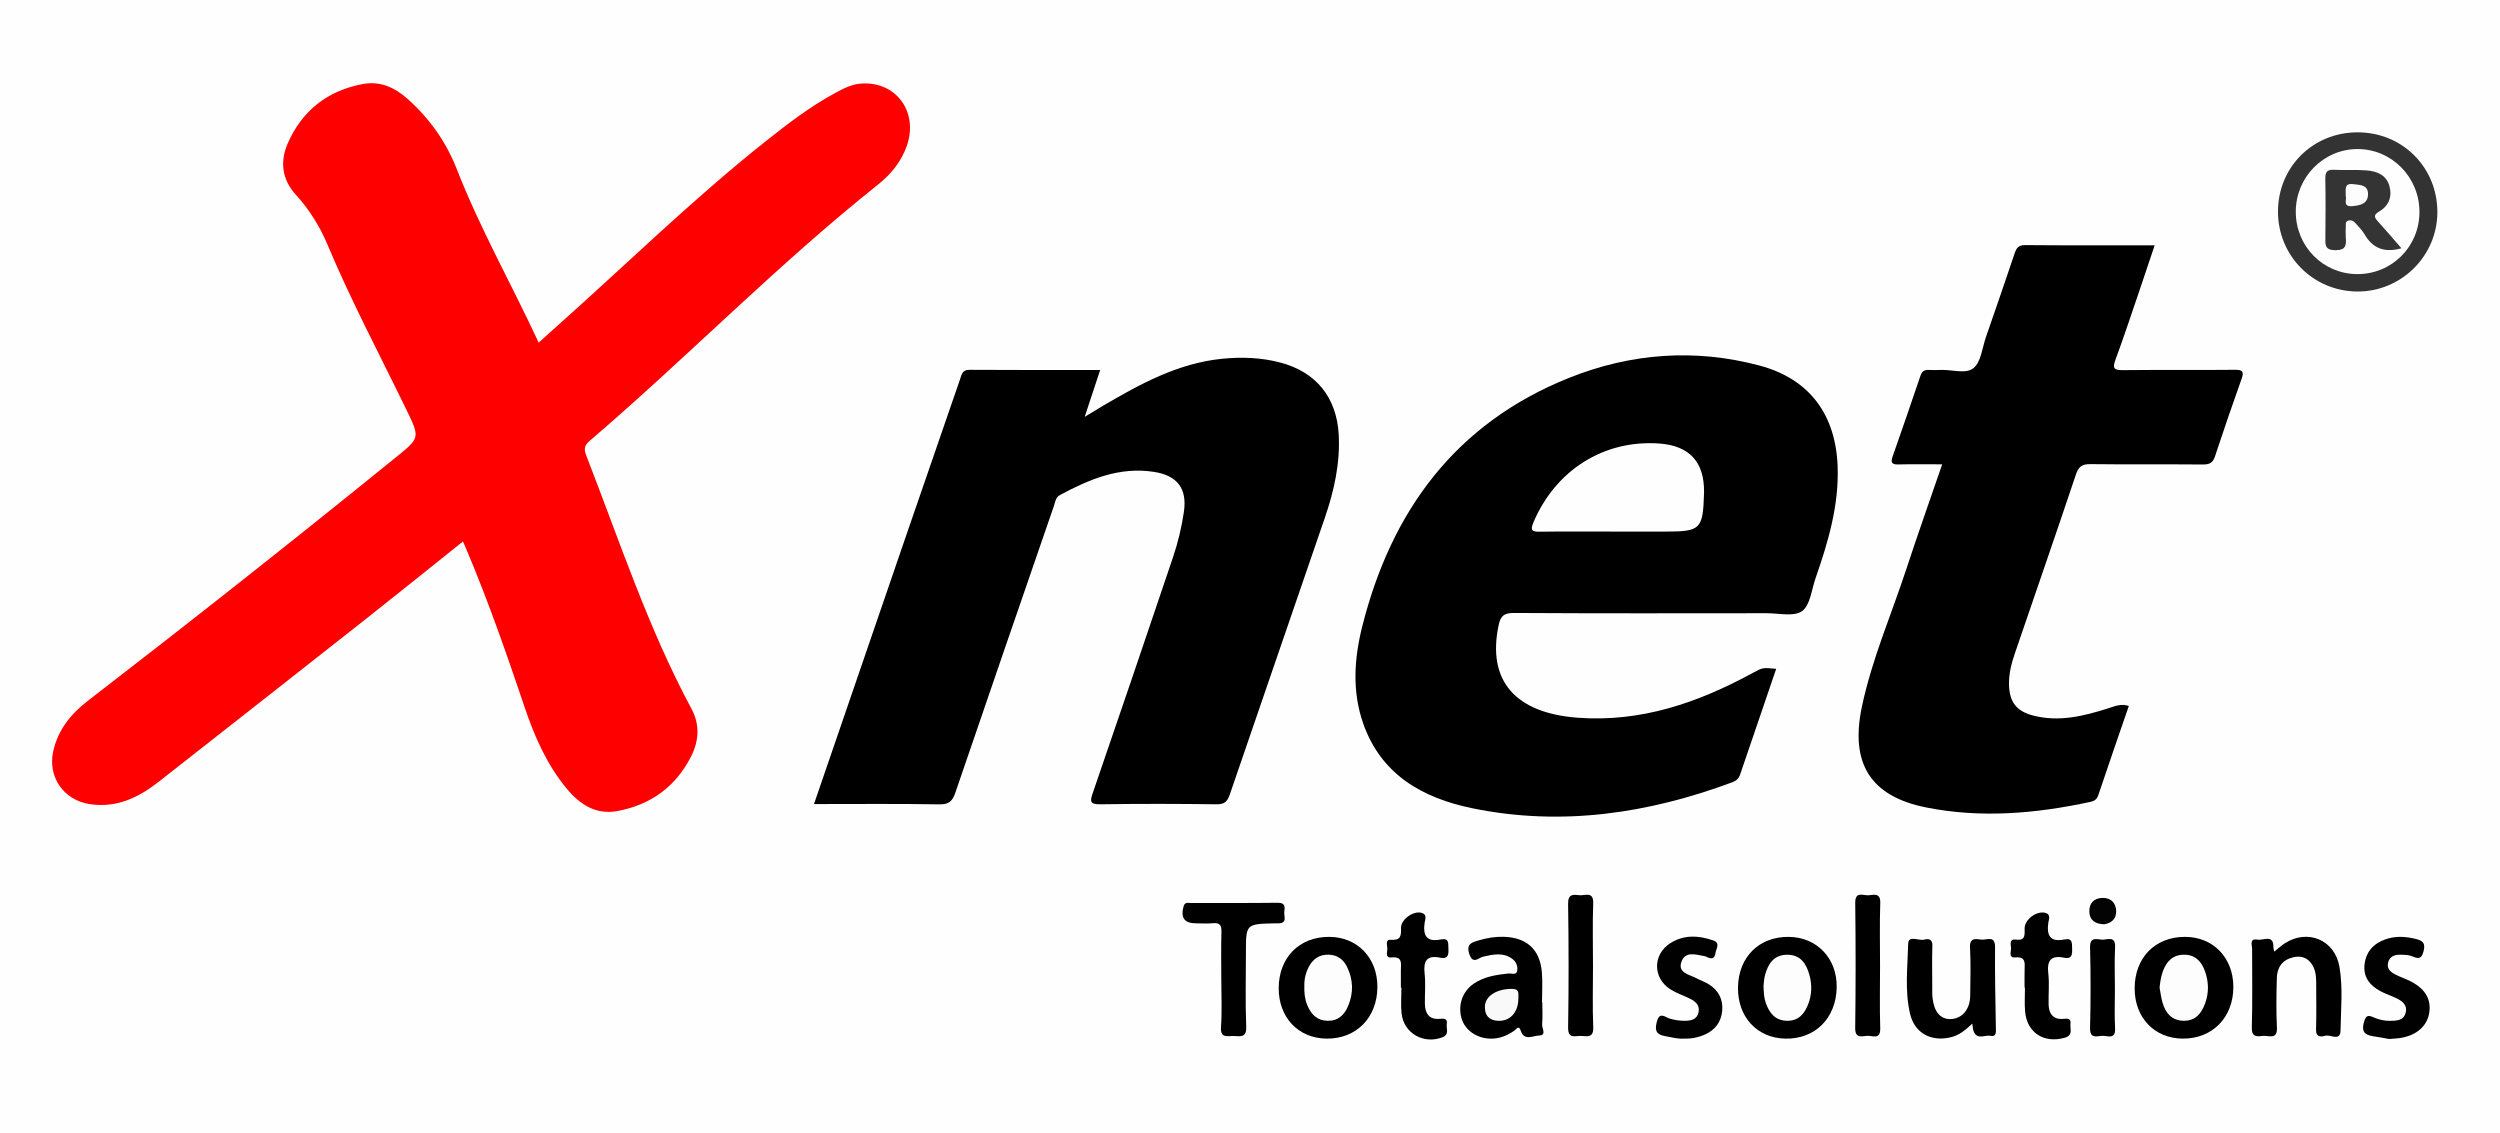
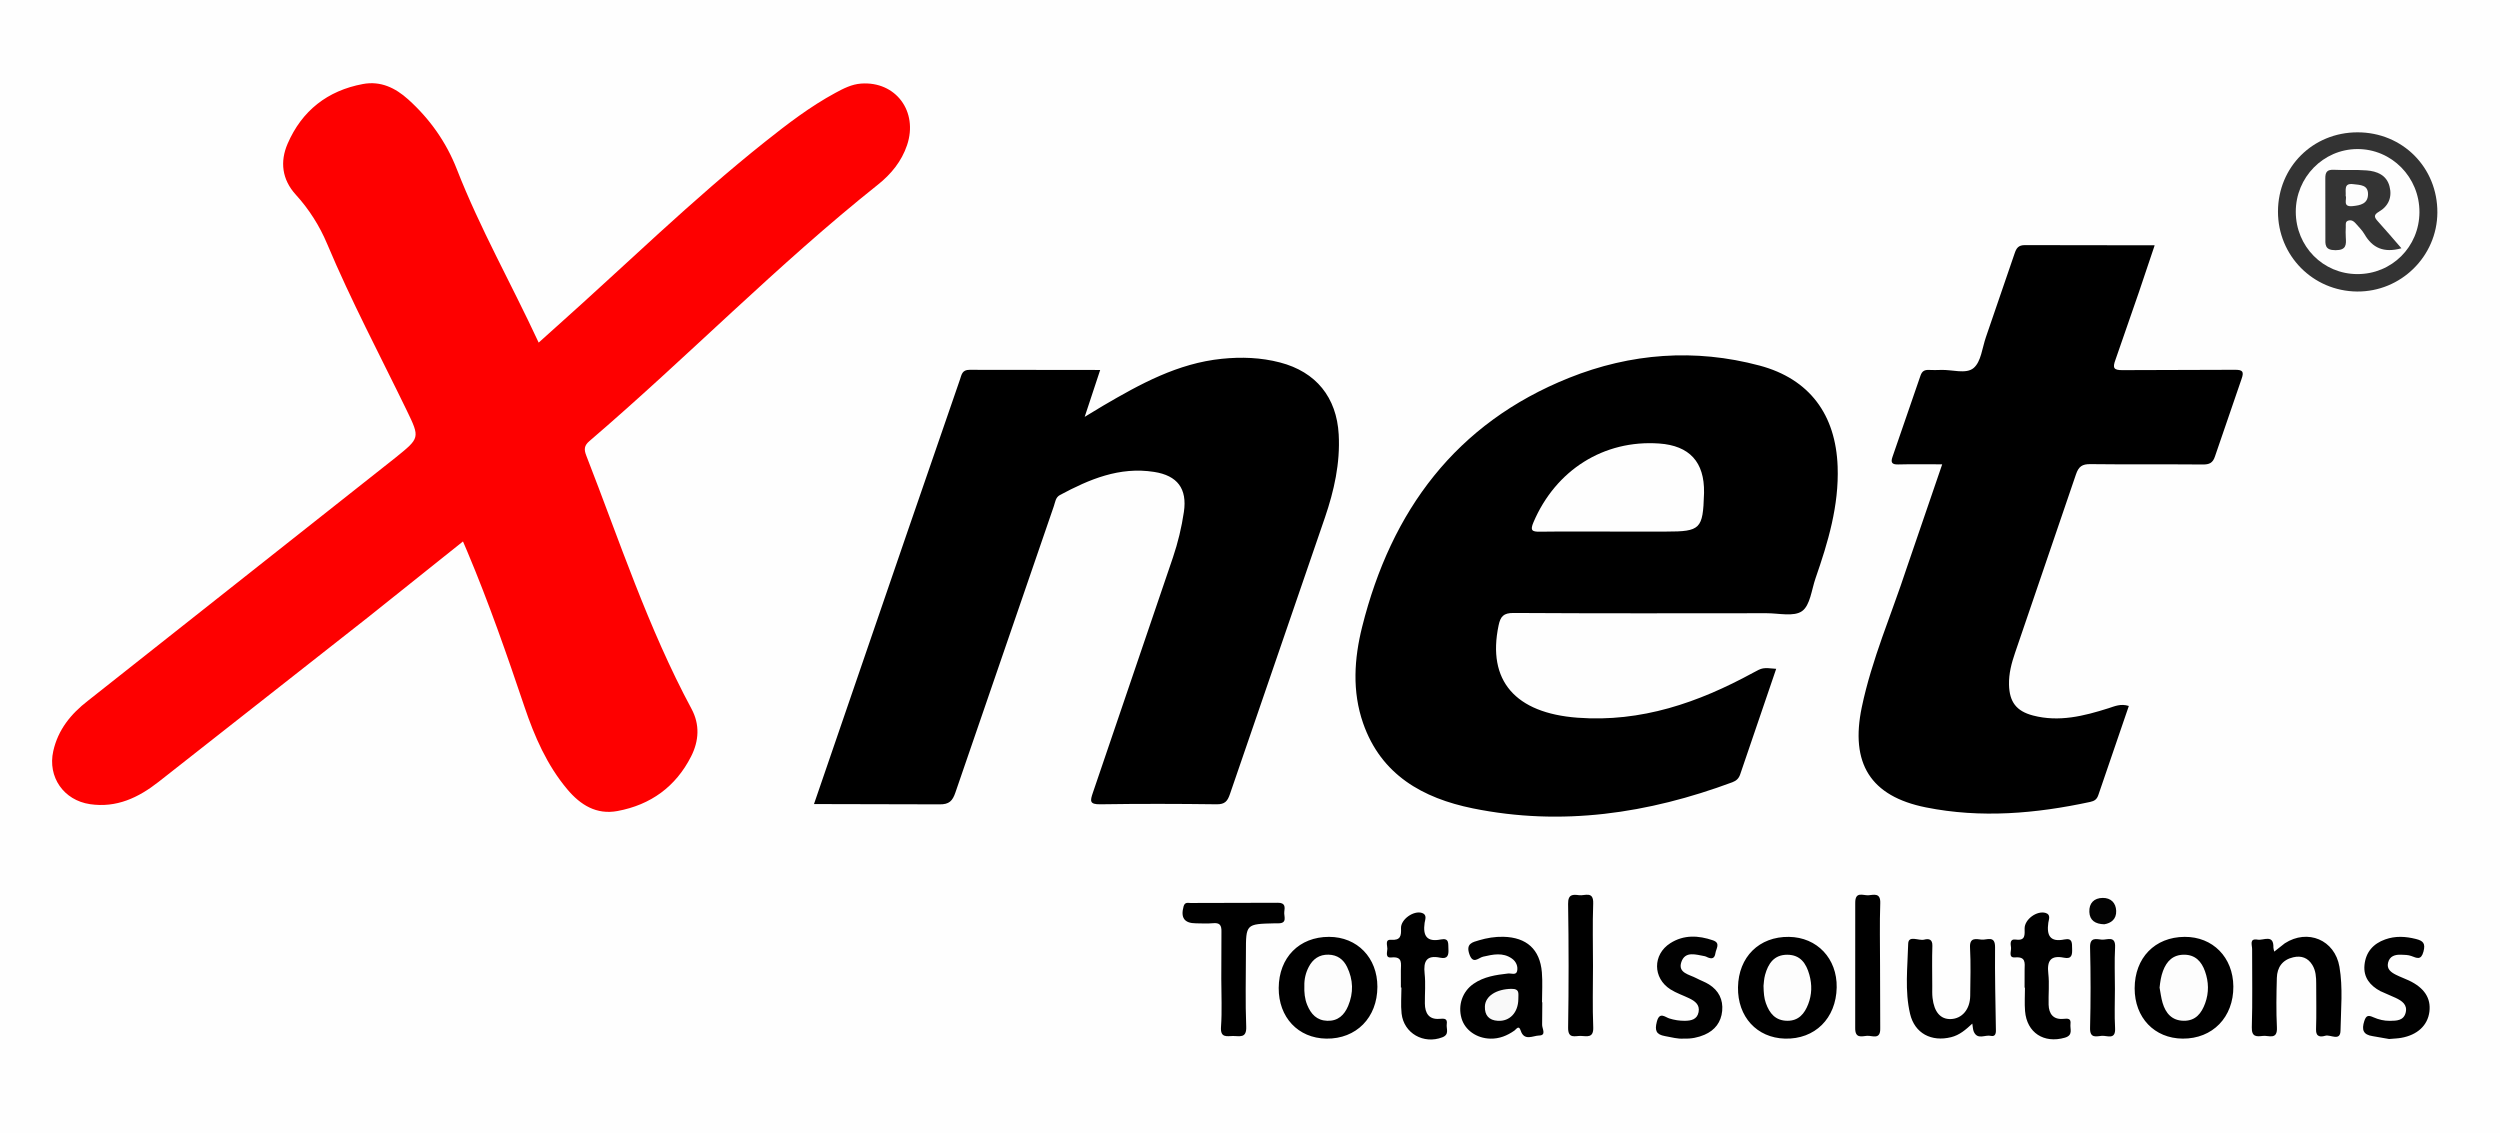
- <svg xmlns="http://www.w3.org/2000/svg" version="1.1" id="Capa_1" x="0px" y="0px" width="958px" height="434px" viewBox="0 0 958 434" enable-background="new 0 0 958 434" xml:space="preserve">
-   <g>
-     <path fill-rule="evenodd" clip-rule="evenodd" fill="#FEFEFE" d="M477,453c-169.167,0-338.333-0.015-507.5,0.094   c-3.75,0.002-4.597-0.845-4.594-4.594c0.11-153,0.11-306,0-459c-0.003-3.749,0.845-4.594,4.594-4.593   c338.333,0.1,676.667,0.1,1015,0c3.749-0.001,4.597,0.844,4.594,4.593c-0.109,153-0.109,306,0,459   c0.003,3.749-0.845,4.597-4.594,4.594C815.333,452.985,646.167,453,477,453z" />
-     <path fill-rule="evenodd" clip-rule="evenodd" fill="#FE0000" d="M177.415,207.479c-12.35,9.871-24.37,19.59-36.507,29.158   c-26.684,21.038-53.416,42.015-80.154,62.983c-7.691,6.03-16.088,10.04-26.258,8.539c-10.082-1.488-16.293-10.401-14.087-20.327   c1.826-8.22,6.797-14.305,13.305-19.321c39.713-30.609,79.054-61.69,118.001-93.27c9.125-7.399,9.274-7.396,4.178-17.906   c-10.293-21.229-21.371-42.078-30.522-63.86c-2.908-6.922-6.919-13.273-12.02-18.87c-5.306-5.822-6.117-12.663-3.133-19.548   c5.474-12.629,15.263-20.329,28.855-22.861c6.771-1.261,12.413,1.461,17.328,5.88c8.311,7.473,14.628,16.434,18.677,26.811   c8.841,22.657,20.848,43.795,31.341,66.398c2.359-2.12,4.508-4.066,6.673-5.994c26.625-23.711,52.104-48.715,80.042-70.941   c8.601-6.842,17.321-13.538,27.033-18.786c3.073-1.661,6.199-3.271,9.776-3.535c13.29-0.984,22.01,10.683,17.629,23.625   c-2.095,6.19-6.101,11.082-11.12,15.077c-38.643,30.758-73.11,66.206-110.576,98.28c-2.026,1.735-2.147,3.174-1.217,5.563   c12.727,32.653,23.665,66.044,40.335,97.062c3.261,6.068,2.839,12.312-0.167,18.236c-5.882,11.593-15.475,18.536-28.192,20.91   c-8.084,1.509-14.212-2.334-19.204-8.263c-7.849-9.32-12.621-20.314-16.457-31.692c-6.743-20.003-13.674-39.928-21.868-59.392   C178.607,210.252,178.097,209.075,177.415,207.479z" />
-     <path fill-rule="evenodd" clip-rule="evenodd" d="M680.634,256.291c-4.692,13.736-9.271,27.082-13.795,40.446   c-0.528,1.561-1.473,2.453-2.984,3.016c-32.294,12-65.382,16.956-99.482,10.01c-19.137-3.898-35.138-12.821-42.035-32.648   c-4.231-12.164-3.432-24.68-0.351-36.962c11.15-44.449,35.858-77.973,79.297-95.367c23.598-9.448,48.249-11.306,72.979-4.701   c19.195,5.127,29.213,18.847,29.921,38.713c0.533,14.96-3.66,28.934-8.473,42.801c-1.521,4.381-2.041,10.345-5.167,12.583   c-3.117,2.232-8.93,0.799-13.56,0.804c-32.326,0.029-64.653,0.1-96.978-0.096c-3.866-0.023-5.025,1.331-5.747,4.764   c-4.446,21.162,6.363,33.603,30.315,35.377c24.385,1.807,46.212-5.793,67.137-17.192   C675.43,255.812,675.426,255.804,680.634,256.291z" />
-     <path fill-rule="evenodd" clip-rule="evenodd" d="M311.92,308.116c11.974-34.888,23.708-69.111,35.468-103.325   c6.801-19.784,13.652-39.552,20.461-59.333c0.64-1.859,0.805-3.761,3.683-3.741c16.477,0.115,32.954,0.057,50.059,0.057   c-1.958,5.921-3.754,11.352-5.941,17.967c2.973-1.802,4.99-3.06,7.042-4.261c14.246-8.338,28.64-16.274,45.521-17.99   c7.532-0.765,14.966-0.5,22.304,1.412c13.794,3.594,21.689,13.372,22.475,27.6c0.607,11.01-1.771,21.54-5.278,31.813   c-12.069,35.354-24.346,70.64-36.408,105.997c-0.951,2.787-1.985,3.931-5.121,3.89c-14.828-0.191-29.662-0.224-44.489,0.002   c-4.245,0.064-4.009-1.234-2.88-4.518c10.32-29.988,20.509-60.022,30.653-90.071c1.914-5.669,3.321-11.499,4.197-17.431   c1.321-8.938-2.483-13.945-11.385-15.345c-13.291-2.091-24.83,2.812-36.108,8.856c-1.703,0.912-1.792,2.671-2.319,4.201   c-12.604,36.575-25.241,73.14-37.73,109.754c-1.107,3.244-2.372,4.64-6.118,4.577C344.188,307.964,328.366,308.116,311.92,308.116z   " />
-     <path fill-rule="evenodd" clip-rule="evenodd" d="M815.768,270.522c-3.95,11.486-7.885,22.771-11.674,34.105   c-0.571,1.706-1.503,2.318-3.115,2.666c-20.866,4.497-41.939,6.32-62.959,2.104c-21.295-4.271-29.082-16.898-24.577-38.425   c3.824-18.269,11.322-35.406,17.118-53.067c4.339-13.222,9.004-26.335,13.688-39.976c-5.967,0-11.43-0.1-16.886,0.046   c-2.426,0.065-2.893-0.793-2.16-2.897c3.603-10.351,7.233-20.692,10.711-31.085c0.611-1.825,1.598-2.304,3.282-2.233   c1.497,0.063,3.001,0.066,4.498,0.002c4.301-0.188,9.688,1.727,12.605-0.745c2.855-2.42,3.287-7.737,4.7-11.813   c3.698-10.668,7.395-21.337,10.985-32.041c0.703-2.097,1.446-3.257,4.046-3.234C792.352,94.07,808.673,94,825.671,94   c-2.101,6.25-4.055,12.141-6.061,18.013c-2.951,8.643-5.819,17.316-8.976,25.884c-1.148,3.12-0.686,3.977,2.74,3.939   c14.329-0.153,28.662,0.021,42.991-0.132c3.095-0.033,3.594,0.713,2.588,3.538c-3.511,9.854-6.917,19.748-10.186,29.685   c-0.833,2.53-2.194,3.087-4.694,3.064c-14.33-0.125-28.662,0.041-42.99-0.139c-3.191-0.041-4.556,0.894-5.592,3.983   c-7.652,22.825-15.554,45.567-23.331,68.352c-1.345,3.938-2.412,7.939-2.308,12.192c0.161,6.552,2.758,10.127,9.228,11.811   c9.941,2.587,19.46,0.207,28.887-2.791C810.335,270.646,812.628,269.535,815.768,270.522z" />
-     <path fill-rule="evenodd" clip-rule="evenodd" fill="#333333" d="M872.921,81.047c0.03-17.053,13.363-30.326,30.474-30.339   c17.265-0.014,30.706,13.493,30.604,30.754c-0.099,16.751-13.986,30.402-30.772,30.248   C886.315,111.556,872.891,97.972,872.921,81.047z" />
-     <path fill-rule="evenodd" clip-rule="evenodd" d="M489.999,378.575c0.081-11.671,7.871-19.576,19.285-19.57   c10.811,0.006,18.552,8.001,18.534,19.142c-0.02,11.811-8.112,20.021-19.57,19.853C497.45,397.842,489.922,389.828,489.999,378.575   z" />
-     <path fill-rule="evenodd" clip-rule="evenodd" d="M666,378.327c0.189-11.634,8.121-19.478,19.532-19.316   c10.798,0.152,18.492,8.309,18.286,19.384c-0.222,11.862-8.356,19.909-19.818,19.604C673.229,397.711,665.816,389.611,666,378.327z   " />
-     <path fill-rule="evenodd" clip-rule="evenodd" d="M817.999,378.723c0.021-11.688,7.738-19.641,19.138-19.717   c10.805-0.073,18.59,7.842,18.682,18.993c0.097,11.791-7.961,20.088-19.423,20.001C825.572,397.918,817.98,389.962,817.999,378.723   z" />
-     <path fill-rule="evenodd" clip-rule="evenodd" d="M591.013,384.06c0,2.83,0.175,5.677-0.071,8.486   c-0.129,1.478,1.837,4.212-1.163,4.263c-2.29,0.039-5.7,2.268-7.047-1.881c-0.742-2.284-1.69-0.518-2.388-0.025   c-2.796,1.97-5.797,3.193-9.281,3.104c-5.246-0.133-9.707-3.267-11.011-7.805c-1.443-5.025,0.349-10.267,4.615-13.214   c3.972-2.743,8.569-3.413,13.231-3.942c1.179-0.134,3.08,0.77,3.459-0.922c0.402-1.798-0.36-3.657-1.998-4.808   c-3.508-2.462-7.247-1.569-11.02-0.723c-1.799,0.403-3.882,3.149-5.294-0.998c-1.375-4.036,1.211-4.535,3.719-5.279   c3.034-0.9,6.14-1.415,9.35-1.338c8.854,0.216,13.991,4.776,14.731,13.6c0.319,3.802,0.054,7.652,0.054,11.481   C590.938,384.06,590.975,384.06,591.013,384.06z" />
-     <path fill-rule="evenodd" clip-rule="evenodd" d="M871.489,364.656c1.513-1.2,2.702-2.317,4.052-3.186   c8.764-5.642,19.164-1.326,20.934,9.005c1.381,8.066,0.553,16.296,0.411,24.438c-0.074,4.302-3.849,1.405-5.837,1.985   c-1.614,0.471-3.646,0.649-3.541-2.428c0.198-5.824,0.05-11.66,0.059-17.491c0.004-2.52-0.131-5.028-1.495-7.234   c-1.688-2.729-4.193-3.635-7.289-2.916c-4.172,0.968-6.185,3.842-6.296,7.895c-0.172,6.326-0.287,12.672,0.026,18.987   c0.244,4.919-3.149,3.005-5.336,3.248c-2.315,0.257-4.401,0.553-4.282-3.288c0.312-9.986,0.089-19.988,0.115-29.984   c0.004-1.588-1.167-4.203,2.13-3.613c2.197,0.394,6.177-2.246,6.028,3.008C871.156,363.494,871.331,363.912,871.489,364.656z" />
-     <path fill-rule="evenodd" clip-rule="evenodd" d="M755.788,392.248c-2.581,2.384-4.892,4.395-8.102,5.196   c-7.54,1.885-13.973-1.427-15.743-8.934c-2.085-8.838-0.951-17.909-0.729-26.846c0.086-3.465,4.032-1.038,6.142-1.597   c1.654-0.438,3.213-0.239,3.128,2.368c-0.169,5.151-0.054,10.313-0.043,15.471c0.003,1.496-0.064,3.005,0.104,4.485   c0.62,5.445,3.065,8.236,6.984,8.114c4.329-0.134,7.398-3.725,7.455-8.916c0.066-6.155,0.257-12.324-0.07-18.463   c-0.216-4.043,2.341-3.286,4.452-3.06c1.987,0.214,5.186-1.771,5.141,2.899c-0.103,10.636,0.15,21.276,0.324,31.914   c0.024,1.487-0.501,2.4-1.931,2.062c-2.188-0.519-5.088,1.669-6.537-1.58C755.995,394.538,756.013,393.541,755.788,392.248z" />
-     <path fill-rule="evenodd" clip-rule="evenodd" d="M468,375.06c-0.001-5.986-0.125-11.977,0.058-17.957   c0.078-2.585-0.64-3.591-3.297-3.326c-2.141,0.212-4.318,0.05-6.48,0.041c-4.465-0.02-5.914-2.153-4.742-6.458   c0.484-1.775,1.648-1.333,2.67-1.336c11.141-0.036,22.282,0.07,33.421-0.084c3.015-0.042,2.734,1.733,2.507,3.504   c-0.212,1.653,1.31,4.359-2.224,4.371c-0.499,0.002-0.998-0.006-1.496,0.006c-10.979,0.26-10.979,0.261-10.979,11.152   c0,9.478-0.265,18.966,0.113,28.429c0.185,4.626-2.575,3.556-5.042,3.592c-2.401,0.035-4.928,0.808-4.62-3.485   C468.327,387.387,468,381.211,468,375.06z" />
-     <path fill-rule="evenodd" clip-rule="evenodd" fill="#010101" d="M645.276,397.989c-2.38,0.194-4.783-0.525-7.236-0.953   c-3.381-0.59-4.01-2.126-3.146-5.491c1.025-3.994,3.13-1.796,4.778-1.277c1.943,0.61,3.867,0.912,5.868,0.904   c2.471-0.01,4.801-0.47,5.36-3.344c0.55-2.824-1.4-4.224-3.604-5.287c-2.382-1.149-4.947-1.996-7.162-3.4   c-6.849-4.342-6.876-13.394-0.047-17.728c5.162-3.275,10.731-2.989,16.296-1.087c3.059,1.045,1.223,3.142,0.963,4.937   c-0.311,2.136-1.444,2.299-3.112,1.54c-0.302-0.138-0.601-0.322-0.919-0.378c-3.388-0.592-7.586-2.138-9.037,2.27   c-1.374,4.17,3.088,4.721,5.723,6.129c1.604,0.857,3.363,1.449,4.895,2.412c3.703,2.326,5.449,5.819,5.045,10.139   c-0.404,4.303-2.759,7.406-6.754,9.134C650.726,397.573,648.127,398.098,645.276,397.989z" />
-     <path fill-rule="evenodd" clip-rule="evenodd" fill="#010101" d="M915.504,398.147c-1.697-0.299-3.969-0.76-6.26-1.091   c-3.664-0.528-4.334-2.402-3.249-5.795c0.764-2.389,1.726-2.212,3.557-1.412c1.97,0.86,4.078,1.368,6.286,1.34   c2.575-0.034,5.256-0.078,6.021-3.164c0.759-3.063-1.476-4.508-3.816-5.629c-1.94-0.929-4.02-1.583-5.907-2.601   c-3.93-2.12-6.525-5.259-6.068-9.982c0.478-4.93,3.306-8.181,7.954-9.833c3.893-1.385,7.774-1.164,11.749-0.167   c2.794,0.7,3.738,1.692,2.906,4.815c-0.912,3.431-2.488,2.52-4.646,1.717c-1.206-0.45-2.608-0.452-3.928-0.501   c-2.324-0.086-4.399,0.511-5.004,3.09c-0.57,2.434,1.159,3.651,2.993,4.587c1.62,0.825,3.354,1.426,4.999,2.204   c5.903,2.794,8.497,6.763,7.858,11.944c-0.648,5.265-4.604,8.954-10.849,10.042C918.798,397.938,917.461,397.969,915.504,398.147z" />
-     <path fill-rule="evenodd" clip-rule="evenodd" d="M536.817,378.432c0-2.162,0.022-4.324-0.006-6.486   c-0.032-2.503,0.911-5.529-3.644-5.047c-2.453,0.26-1.558-2.092-1.53-3.33c0.027-1.241-1.008-3.624,1.398-3.438   c3.724,0.287,3.944-1.584,3.83-4.437c-0.135-3.373,4.864-6.927,8.089-5.838c2.016,0.681,1.126,2.611,0.958,3.781   c-0.716,5.006,0.867,7.437,6.216,6.363c3.309-0.664,2.78,1.624,2.906,3.611c0.148,2.353-0.248,3.988-3.132,3.383   c-5.209-1.094-6.51,1.283-5.985,6.096c0.411,3.781,0.052,7.643,0.094,11.468c0.04,3.697,1.56,6.225,5.642,5.86   c1.845-0.165,3.065-0.144,2.744,2.04c-0.257,1.747,1.152,3.944-1.714,5.046c-7.12,2.738-14.749-1.517-15.593-9.109   c-0.365-3.282-0.062-6.64-0.062-9.963C536.959,378.432,536.889,378.432,536.817,378.432z" />
-     <path fill-rule="evenodd" clip-rule="evenodd" d="M775.817,378.485c0-2.329-0.054-4.659,0.015-6.985   c0.075-2.567,0.461-4.966-3.611-4.619c-2.76,0.234-1.438-2.395-1.595-3.767c-0.152-1.321-0.642-3.412,1.857-3.069   c3.815,0.524,3.345-1.947,3.351-4.297c0.009-3.456,4.716-6.922,8.069-5.901c2.085,0.635,1.171,2.581,1.01,3.736   c-0.69,4.935,0.716,7.527,6.163,6.417c3.215-0.655,2.889,1.498,2.96,3.559c0.077,2.258-0.089,4.053-3.08,3.44   c-5.077-1.039-6.613,1.094-6.047,6.039c0.452,3.94,0.015,7.976,0.121,11.965c0.095,3.524,1.821,5.759,5.571,5.432   c1.776-0.155,3.081-0.29,2.805,1.973c-0.231,1.897,1.146,4.281-2.151,5.233c-8.006,2.312-14.574-1.886-15.254-10.185   c-0.243-2.972-0.039-5.979-0.039-8.971C775.914,378.485,775.866,378.485,775.817,378.485z" />
-     <path fill-rule="evenodd" clip-rule="evenodd" d="M610.436,370.194c0,7.818-0.229,15.646,0.091,23.452   c0.175,4.27-2.47,3.39-4.769,3.32c-2.176-0.065-4.928,1.264-4.856-3.208c0.254-15.799,0.24-31.607-0.005-47.406   c-0.058-3.771,1.892-3.617,4.244-3.309c2.151,0.282,5.553-1.755,5.372,3.198C610.223,354.217,610.435,362.21,610.436,370.194z" />
-     <path fill-rule="evenodd" clip-rule="evenodd" d="M720.435,370.022c0,7.985-0.188,15.977,0.071,23.953   c0.153,4.688-3.082,2.781-5.083,2.952c-2.053,0.176-4.566,1.093-4.511-2.997c0.216-15.967,0.208-31.939,0.014-47.907   c-0.057-4.636,3.041-2.804,5.053-2.955c2.064-0.156,4.678-1.075,4.537,3.002C720.24,354.046,720.435,362.038,720.435,370.022z" />
-     <path fill-rule="evenodd" clip-rule="evenodd" d="M810.435,379.002c0,4.987-0.219,9.986,0.063,14.958   c0.267,4.682-3.048,2.813-5.055,2.967c-2.033,0.157-4.633,1.142-4.529-2.972c0.261-10.301,0.26-20.616,0.001-30.916   c-0.104-4.119,2.507-3.117,4.534-2.966c2.01,0.149,5.306-1.707,5.052,2.974C810.214,368.351,810.435,373.683,810.435,379.002z" />
-     <path fill-rule="evenodd" clip-rule="evenodd" fill="#030303" d="M806.367,354.181c-3.494-0.079-5.586-1.521-5.732-4.707   c-0.155-3.378,1.813-5.376,5.148-5.397c3.089-0.021,5.028,1.882,5.14,4.969C811.038,352.228,808.985,353.757,806.367,354.181z" />
-     <path fill-rule="evenodd" clip-rule="evenodd" fill="#FEFEFE" d="M618.527,203.699c-9.488,0-18.979-0.08-28.465,0.047   c-3.038,0.04-3.758-0.51-2.442-3.6c8.531-20.037,26.958-31.675,48.171-30.194c11.635,0.812,17.395,7.113,17.197,18.815   c-0.002,0.166-0.009,0.333-0.014,0.499c-0.4,13.458-1.378,14.433-14.473,14.433C631.844,203.699,625.186,203.699,618.527,203.699z" />
-     <path fill-rule="evenodd" clip-rule="evenodd" fill="#FEFEFE" d="M903.34,105.033c-13.146-0.028-23.581-10.589-23.596-23.88   c-0.015-13.19,10.525-23.953,23.535-24.033c13.204-0.082,23.925,10.808,23.851,24.226   C927.057,94.589,916.539,105.062,903.34,105.033z" />
-     <path fill-rule="evenodd" clip-rule="evenodd" fill="#FDFDFD" d="M499.827,377.757c-0.064-2.551,0.514-4.985,1.676-7.22   c1.576-3.032,4.043-4.806,7.611-4.709c3.337,0.091,5.654,1.768,7.079,4.693c2.394,4.916,2.527,9.952,0.408,14.975   c-1.464,3.47-3.885,5.803-7.968,5.674c-4.05-0.127-6.276-2.569-7.708-6.063C499.954,382.735,499.741,380.273,499.827,377.757z" />
-     <path fill-rule="evenodd" clip-rule="evenodd" fill="#FDFDFD" d="M675.779,377.777c0.123-0.931,0.158-2.625,0.597-4.209   c1.19-4.31,3.426-7.711,8.485-7.711c5.036,0.001,7.269,3.307,8.488,7.669c1.068,3.819,0.975,7.608-0.449,11.282   c-1.405,3.626-3.66,6.398-8.015,6.355c-4.53-0.045-6.807-2.826-8.207-6.763C675.991,382.468,675.844,380.511,675.779,377.777z" />
-     <path fill-rule="evenodd" clip-rule="evenodd" fill="#FDFDFD" d="M827.55,378.461c0.239-2.231,0.538-4.341,1.314-6.41   c1.422-3.784,3.852-6.212,8.095-6.206c4.287,0.005,6.666,2.607,7.991,6.341c1.438,4.047,1.56,8.169,0.077,12.242   c-1.402,3.849-3.648,6.801-8.238,6.731c-4.535-0.067-6.897-2.88-8.087-6.868C828.139,382.401,827.923,380.408,827.55,378.461z" />
-     <path fill-rule="evenodd" clip-rule="evenodd" fill="#F9F9F9" d="M581.826,382.893c-0.084,5.137-3.281,8.541-7.826,8.286   c-3.462-0.193-5.107-2.14-4.988-5.527c0.141-4.022,4.479-6.632,10.15-6.728C582.605,378.865,581.74,381.045,581.826,382.893z" />
-     <path fill-rule="evenodd" clip-rule="evenodd" fill="#343434" d="M920.225,95.139c-6.783,1.879-11.124-0.145-14.162-5.401   c-0.9-1.559-2.276-2.846-3.461-4.234c-0.685-0.802-1.559-1.273-2.638-0.999c-1.346,0.342-1.022,1.508-1.06,2.436   c-0.053,1.326-0.09,2.661,0.001,3.983c0.196,2.867,0.226,4.946-3.929,4.949c-4.222,0.004-3.924-2.194-3.894-4.998   c0.081-7.47,0.124-14.944-0.024-22.413c-0.051-2.603,0.743-3.536,3.383-3.396c4.141,0.219,8.314-0.09,12.442,0.233   c3.974,0.311,7.635,1.748,8.776,6.099c1.087,4.139-0.355,7.593-4.105,9.76c-2.138,1.235-1.681,2.21-0.322,3.697   C914.211,88.113,917.055,91.496,920.225,95.139z" />
-     <path fill-rule="evenodd" clip-rule="evenodd" fill="#FDFDFD" d="M898.863,75.04c0.157-2.302-0.816-4.944,2.912-4.472   c2.641,0.334,5.717,0.208,5.652,3.912c-0.064,3.627-2.93,4.208-5.913,4.505C897.471,79.387,899.461,76.294,898.863,75.04z" />
-   </g>
+ <svg xmlns="http://www.w3.org/2000/svg" width="958" height="434" fill-rule="evenodd">
+   <path fill="#fefefe" d="M477 453c-169.167 0-338.333-.015-507.5.094-3.75.002-4.597-.845-4.594-4.594v-459c-.003-3.749.845-4.594 4.594-4.593h1015c3.749-.001 4.597.844 4.594 4.593v459c.003 3.749-.845 4.597-4.594 4.594L477 453z" />
+   <path fill="#fe0000" d="M177.415 207.479l-36.507 29.158-80.154 62.983c-7.691 6.03-16.088 10.04-26.258 8.539-10.082-1.488-16.293-10.401-14.087-20.327 1.826-8.22 6.797-14.305 13.305-19.321l118.001-93.27c9.125-7.399 9.274-7.396 4.178-17.906-10.293-21.229-21.371-42.078-30.522-63.86-2.908-6.922-6.919-13.273-12.02-18.87-5.306-5.822-6.117-12.663-3.133-19.548 5.474-12.629 15.263-20.329 28.855-22.861 6.771-1.261 12.413 1.461 17.328 5.88 8.311 7.473 14.628 16.434 18.677 26.811 8.841 22.657 20.848 43.795 31.341 66.398l6.673-5.994c26.625-23.711 52.104-48.715 80.042-70.941 8.601-6.842 17.321-13.538 27.033-18.786 3.073-1.661 6.199-3.271 9.776-3.535 13.29-.984 22.01 10.683 17.629 23.625-2.095 6.19-6.101 11.082-11.12 15.077-38.643 30.758-73.11 66.206-110.576 98.28-2.026 1.735-2.147 3.174-1.217 5.563 12.727 32.653 23.665 66.044 40.335 97.062 3.261 6.068 2.839 12.312-.167 18.236-5.882 11.593-15.475 18.536-28.192 20.91-8.084 1.509-14.212-2.334-19.204-8.263-7.849-9.32-12.621-20.314-16.457-31.692-6.743-20.003-13.674-39.928-21.868-59.392l-1.691-3.956z" />
+   <path d="M680.634 256.291l-13.795 40.446c-.528 1.561-1.473 2.453-2.984 3.016-32.294 12-65.382 16.956-99.482 10.01-19.137-3.898-35.138-12.821-42.035-32.648-4.231-12.164-3.432-24.68-.351-36.962 11.15-44.449 35.858-77.973 79.297-95.367 23.598-9.448 48.249-11.306 72.979-4.701 19.195 5.127 29.213 18.847 29.921 38.713.533 14.96-3.66 28.934-8.473 42.801-1.521 4.381-2.041 10.345-5.167 12.583-3.117 2.232-8.93.799-13.56.804-32.326.029-64.653.1-96.978-.096-3.866-.023-5.025 1.331-5.747 4.764-4.446 21.162 6.363 33.603 30.315 35.377 24.385 1.807 46.212-5.793 67.137-17.192 3.719-2.027 3.715-2.035 8.923-1.548zM311.92 308.116l35.468-103.325 20.461-59.333c.64-1.859.805-3.761 3.683-3.741l50.059.057-5.941 17.967 7.042-4.261c14.246-8.338 28.64-16.274 45.521-17.99 7.532-.765 14.966-.5 22.304 1.412 13.794 3.594 21.689 13.372 22.475 27.6.607 11.01-1.771 21.54-5.278 31.813l-36.408 105.997c-.951 2.787-1.985 3.931-5.121 3.89-14.828-.191-29.662-.224-44.489.002-4.245.064-4.009-1.234-2.88-4.518l30.653-90.071c1.914-5.669 3.321-11.499 4.197-17.431 1.321-8.938-2.483-13.945-11.385-15.345-13.291-2.091-24.83 2.812-36.108 8.856-1.703.912-1.792 2.671-2.319 4.201l-37.73 109.754c-1.107 3.244-2.372 4.64-6.118 4.577l-48.086-.111zm503.848-37.594l-11.674 34.105c-.571 1.706-1.503 2.318-3.115 2.666-20.866 4.497-41.939 6.32-62.959 2.104-21.295-4.271-29.082-16.898-24.577-38.425 3.824-18.269 11.322-35.406 17.118-53.067l13.688-39.976c-5.967 0-11.43-.1-16.886.046-2.426.065-2.893-.793-2.16-2.897l10.711-31.085c.611-1.825 1.598-2.304 3.282-2.233 1.497.063 3.001.066 4.498.002 4.301-.188 9.688 1.727 12.605-.745 2.855-2.42 3.287-7.737 4.7-11.813l10.985-32.041c.703-2.097 1.446-3.257 4.046-3.234l49.641.071-6.061 18.013-8.976 25.884c-1.148 3.12-.686 3.977 2.74 3.939l42.991-.132c3.095-.033 3.594.713 2.588 3.538l-10.186 29.685c-.833 2.53-2.194 3.087-4.694 3.064-14.33-.125-28.662.041-42.99-.139-3.191-.041-4.556.894-5.592 3.983l-23.331 68.352c-1.345 3.938-2.412 7.939-2.308 12.192.161 6.552 2.758 10.127 9.228 11.811 9.941 2.587 19.46.207 28.887-2.791 2.368-.753 4.661-1.864 7.801-.877z" />
+   <path fill="#333" d="M872.921 81.047c.03-17.053 13.363-30.326 30.474-30.339 17.265-.014 30.706 13.493 30.604 30.754-.099 16.751-13.986 30.402-30.772 30.248-16.912-.154-30.336-13.738-30.306-30.663z" />
+   <path d="M489.999 378.575c.081-11.671 7.871-19.576 19.285-19.57 10.811.006 18.552 8.001 18.534 19.142-.02 11.811-8.112 20.021-19.57 19.853-10.798-.158-18.326-8.172-18.249-19.425zM666 378.327c.189-11.634 8.121-19.478 19.532-19.316 10.798.152 18.492 8.309 18.286 19.384-.222 11.862-8.356 19.909-19.818 19.604-10.771-.288-18.184-8.388-18-19.672zm151.999.396c.021-11.688 7.738-19.641 19.138-19.717 10.805-.073 18.59 7.842 18.682 18.993.097 11.791-7.961 20.088-19.423 20.001-10.824-.082-18.416-8.038-18.397-19.277zm-226.986 5.337l-.071 8.486c-.129 1.478 1.837 4.212-1.163 4.263-2.29.039-5.7 2.268-7.047-1.881-.742-2.284-1.69-.518-2.388-.025-2.796 1.97-5.797 3.193-9.281 3.104-5.246-.133-9.707-3.267-11.011-7.805-1.443-5.025.349-10.267 4.615-13.214 3.972-2.743 8.569-3.413 13.231-3.942 1.179-.134 3.08.77 3.459-.922.402-1.798-.36-3.657-1.998-4.808-3.508-2.462-7.247-1.569-11.02-.723-1.799.403-3.882 3.149-5.294-.998-1.375-4.036 1.211-4.535 3.719-5.279 3.034-.9 6.14-1.415 9.35-1.338 8.854.216 13.991 4.776 14.731 13.6.319 3.802.054 7.652.054 11.481a4.37 4.37 0 0 0 .114.001zm280.476-19.404l4.052-3.186c8.764-5.642 19.164-1.326 20.934 9.005 1.381 8.066.553 16.296.411 24.438-.074 4.302-3.849 1.405-5.837 1.985-1.614.471-3.646.649-3.541-2.428.198-5.824.05-11.66.059-17.491.004-2.52-.131-5.028-1.495-7.234-1.688-2.729-4.193-3.635-7.289-2.916-4.172.968-6.185 3.842-6.296 7.895-.172 6.326-.287 12.672.026 18.987.244 4.919-3.149 3.005-5.336 3.248-2.315.257-4.401.553-4.282-3.288.312-9.986.089-19.988.115-29.984.004-1.588-1.167-4.203 2.13-3.613 2.197.394 6.177-2.246 6.028 3.008-.012.412.163.83.321 1.574zm-115.701 27.592c-2.581 2.384-4.892 4.395-8.102 5.196-7.54 1.885-13.973-1.427-15.743-8.934-2.085-8.838-.951-17.909-.729-26.846.086-3.465 4.032-1.038 6.142-1.597 1.654-.438 3.213-.239 3.128 2.368-.169 5.151-.054 10.313-.043 15.471.003 1.496-.064 3.005.104 4.485.62 5.445 3.065 8.236 6.984 8.114 4.329-.134 7.398-3.725 7.455-8.916.066-6.155.257-12.324-.07-18.463-.216-4.043 2.341-3.286 4.452-3.06 1.987.214 5.186-1.771 5.141 2.899-.103 10.636.15 21.276.324 31.914.024 1.487-.501 2.4-1.931 2.062-2.188-.519-5.088 1.669-6.537-1.58-.368-.823-.35-1.82-.575-3.113zM468 375.06l.058-17.957c.078-2.585-.64-3.591-3.297-3.326-2.141.212-4.318.05-6.48.041-4.465-.02-5.914-2.153-4.742-6.458.484-1.775 1.648-1.333 2.67-1.336l33.421-.084c3.015-.042 2.734 1.733 2.507 3.504-.212 1.653 1.31 4.359-2.224 4.371-.499.002-.998-.006-1.496.006-10.979.26-10.979.261-10.979 11.152 0 9.478-.265 18.966.113 28.429.185 4.626-2.575 3.556-5.042 3.592-2.401.035-4.928.808-4.62-3.485.438-6.122.111-12.298.111-18.449z" />
+   <path d="M645.276 397.989c-2.38.194-4.783-.525-7.236-.953-3.381-.59-4.01-2.126-3.146-5.491 1.025-3.994 3.13-1.796 4.778-1.277 1.943.61 3.867.912 5.868.904 2.471-.01 4.801-.47 5.36-3.344.55-2.824-1.4-4.224-3.604-5.287-2.382-1.149-4.947-1.996-7.162-3.4-6.849-4.342-6.876-13.394-.047-17.728 5.162-3.275 10.731-2.989 16.296-1.087 3.059 1.045 1.223 3.142.963 4.937-.311 2.136-1.444 2.299-3.112 1.54-.302-.138-.601-.322-.919-.378-3.388-.592-7.586-2.138-9.037 2.27-1.374 4.17 3.088 4.721 5.723 6.129 1.604.857 3.363 1.449 4.895 2.412 3.703 2.326 5.449 5.819 5.045 10.139-.404 4.303-2.759 7.406-6.754 9.134-2.461 1.064-5.06 1.589-7.911 1.48zm270.228.158l-6.26-1.091c-3.664-.528-4.334-2.402-3.249-5.795.764-2.389 1.726-2.212 3.557-1.412 1.97.86 4.078 1.368 6.286 1.34 2.575-.034 5.256-.078 6.021-3.164.759-3.063-1.476-4.508-3.816-5.629l-5.907-2.601c-3.93-2.12-6.525-5.259-6.068-9.982.478-4.93 3.306-8.181 7.954-9.833 3.893-1.385 7.774-1.164 11.749-.167 2.794.7 3.738 1.692 2.906 4.815-.912 3.431-2.488 2.52-4.646 1.717-1.206-.45-2.608-.452-3.928-.501-2.324-.086-4.399.511-5.004 3.09-.57 2.434 1.159 3.651 2.993 4.587 1.62.825 3.354 1.426 4.999 2.204 5.903 2.794 8.497 6.763 7.858 11.944-.648 5.265-4.604 8.954-10.849 10.042-1.302.227-2.639.258-4.596.436z" fill="#010101" />
+   <path d="M536.817 378.432l-.006-6.486c-.032-2.503.911-5.529-3.644-5.047-2.453.26-1.558-2.092-1.53-3.33s-1.008-3.624 1.398-3.438c3.724.287 3.944-1.584 3.83-4.437-.135-3.373 4.864-6.927 8.089-5.838 2.016.681 1.126 2.611.958 3.781-.716 5.006.867 7.437 6.216 6.363 3.309-.664 2.78 1.624 2.906 3.611.148 2.353-.248 3.988-3.132 3.383-5.209-1.094-6.51 1.283-5.985 6.096.411 3.781.052 7.643.094 11.468.04 3.697 1.56 6.225 5.642 5.86 1.845-.165 3.065-.144 2.744 2.04-.257 1.747 1.152 3.944-1.714 5.046-7.12 2.738-14.749-1.517-15.593-9.109-.365-3.282-.062-6.64-.062-9.963h-.211zm239 .053l.015-6.985c.075-2.567.461-4.966-3.611-4.619-2.76.234-1.438-2.395-1.595-3.767-.152-1.321-.642-3.412 1.857-3.069 3.815.524 3.345-1.947 3.351-4.297.009-3.456 4.716-6.922 8.069-5.901 2.085.635 1.171 2.581 1.01 3.736-.69 4.935.716 7.527 6.163 6.417 3.215-.655 2.889 1.498 2.96 3.559.077 2.258-.089 4.053-3.08 3.44-5.077-1.039-6.613 1.094-6.047 6.039.452 3.94.015 7.976.121 11.965.095 3.524 1.821 5.759 5.571 5.432 1.776-.155 3.081-.29 2.805 1.973-.231 1.897 1.146 4.281-2.151 5.233-8.006 2.312-14.574-1.886-15.254-10.185-.243-2.972-.039-5.979-.039-8.971h-.145zm-165.381-8.291c0 7.818-.229 15.646.091 23.452.175 4.27-2.47 3.39-4.769 3.32-2.176-.065-4.928 1.264-4.856-3.208.254-15.799.24-31.607-.005-47.406-.058-3.771 1.892-3.617 4.244-3.309 2.151.282 5.553-1.755 5.372 3.198-.29 7.976-.078 15.969-.077 23.953zm109.999-.172l.071 23.953c.153 4.688-3.082 2.781-5.083 2.952-2.053.176-4.566 1.093-4.511-2.997l.014-47.907c-.057-4.636 3.041-2.804 5.053-2.955 2.064-.156 4.678-1.075 4.537 3.002-.276 7.976-.081 15.968-.081 23.952zm90 8.98c0 4.987-.219 9.986.063 14.958.267 4.682-3.048 2.813-5.055 2.967-2.033.157-4.633 1.142-4.529-2.972a612.79 612.79 0 0 0 .001-30.916c-.104-4.119 2.507-3.117 4.534-2.966 2.01.149 5.306-1.707 5.052 2.974-.287 5.304-.066 10.636-.066 15.955z" />
+   <path fill="#030303" d="M806.367 354.181c-3.494-.079-5.586-1.521-5.732-4.707-.155-3.378 1.813-5.376 5.148-5.397 3.089-.021 5.028 1.882 5.14 4.969.115 3.182-1.938 4.711-4.556 5.135z" />
+   <path d="M618.527 203.699c-9.488 0-18.979-.08-28.465.047-3.038.04-3.758-.51-2.442-3.6 8.531-20.037 26.958-31.675 48.171-30.194 11.635.812 17.395 7.113 17.197 18.815-.002.166-.009.333-.014.499-.4 13.458-1.378 14.433-14.473 14.433h-19.974zm284.813-98.666c-13.146-.028-23.581-10.589-23.596-23.88-.015-13.19 10.525-23.953 23.535-24.033 13.204-.082 23.925 10.808 23.851 24.226-.073 13.243-10.591 23.716-23.79 23.687z" fill="#fefefe" />
+   <path d="M499.827 377.757c-.064-2.551.514-4.985 1.676-7.22 1.576-3.032 4.043-4.806 7.611-4.709 3.337.091 5.654 1.768 7.079 4.693 2.394 4.916 2.527 9.952.408 14.975-1.464 3.47-3.885 5.803-7.968 5.674-4.05-.127-6.276-2.569-7.708-6.063-.971-2.372-1.184-4.834-1.098-7.35zm175.952.02c.123-.931.158-2.625.597-4.209 1.19-4.31 3.426-7.711 8.485-7.711 5.036.001 7.269 3.307 8.488 7.669 1.068 3.819.975 7.608-.449 11.282-1.405 3.626-3.66 6.398-8.015 6.355-4.53-.045-6.807-2.826-8.207-6.763-.687-1.932-.834-3.889-.899-6.623zm151.771.684c.239-2.231.538-4.341 1.314-6.41 1.422-3.784 3.852-6.212 8.095-6.206 4.287.005 6.666 2.607 7.991 6.341 1.438 4.047 1.56 8.169.077 12.242-1.402 3.849-3.648 6.801-8.238 6.731-4.535-.067-6.897-2.88-8.087-6.868-.563-1.89-.779-3.883-1.152-5.83z" fill="#fdfdfd" />
+   <path fill="#f9f9f9" d="M581.826 382.893c-.084 5.137-3.281 8.541-7.826 8.286-3.462-.193-5.107-2.14-4.988-5.527.141-4.022 4.479-6.632 10.15-6.728 3.443-.059 2.578 2.121 2.664 3.969z" />
+   <path fill="#343434" d="M920.225 95.139c-6.783 1.879-11.124-.145-14.162-5.401-.9-1.559-2.276-2.846-3.461-4.234-.685-.802-1.559-1.273-2.638-.999-1.346.342-1.022 1.508-1.06 2.436-.053 1.326-.09 2.661.001 3.983.196 2.867.226 4.946-3.929 4.949-4.222.004-3.924-2.194-3.894-4.998l-.024-22.413c-.051-2.603.743-3.536 3.383-3.396 4.141.219 8.314-.09 12.442.233 3.974.311 7.635 1.748 8.776 6.099 1.087 4.139-.355 7.593-4.105 9.76-2.138 1.235-1.681 2.21-.322 3.697 2.979 3.258 5.823 6.641 8.993 10.284z" />
+   <path fill="#fdfdfd" d="M898.863 75.04c.157-2.302-.816-4.944 2.912-4.472 2.641.334 5.717.208 5.652 3.912-.064 3.627-2.93 4.208-5.913 4.505-4.043.402-2.053-2.691-2.651-3.945z" />
</svg>
